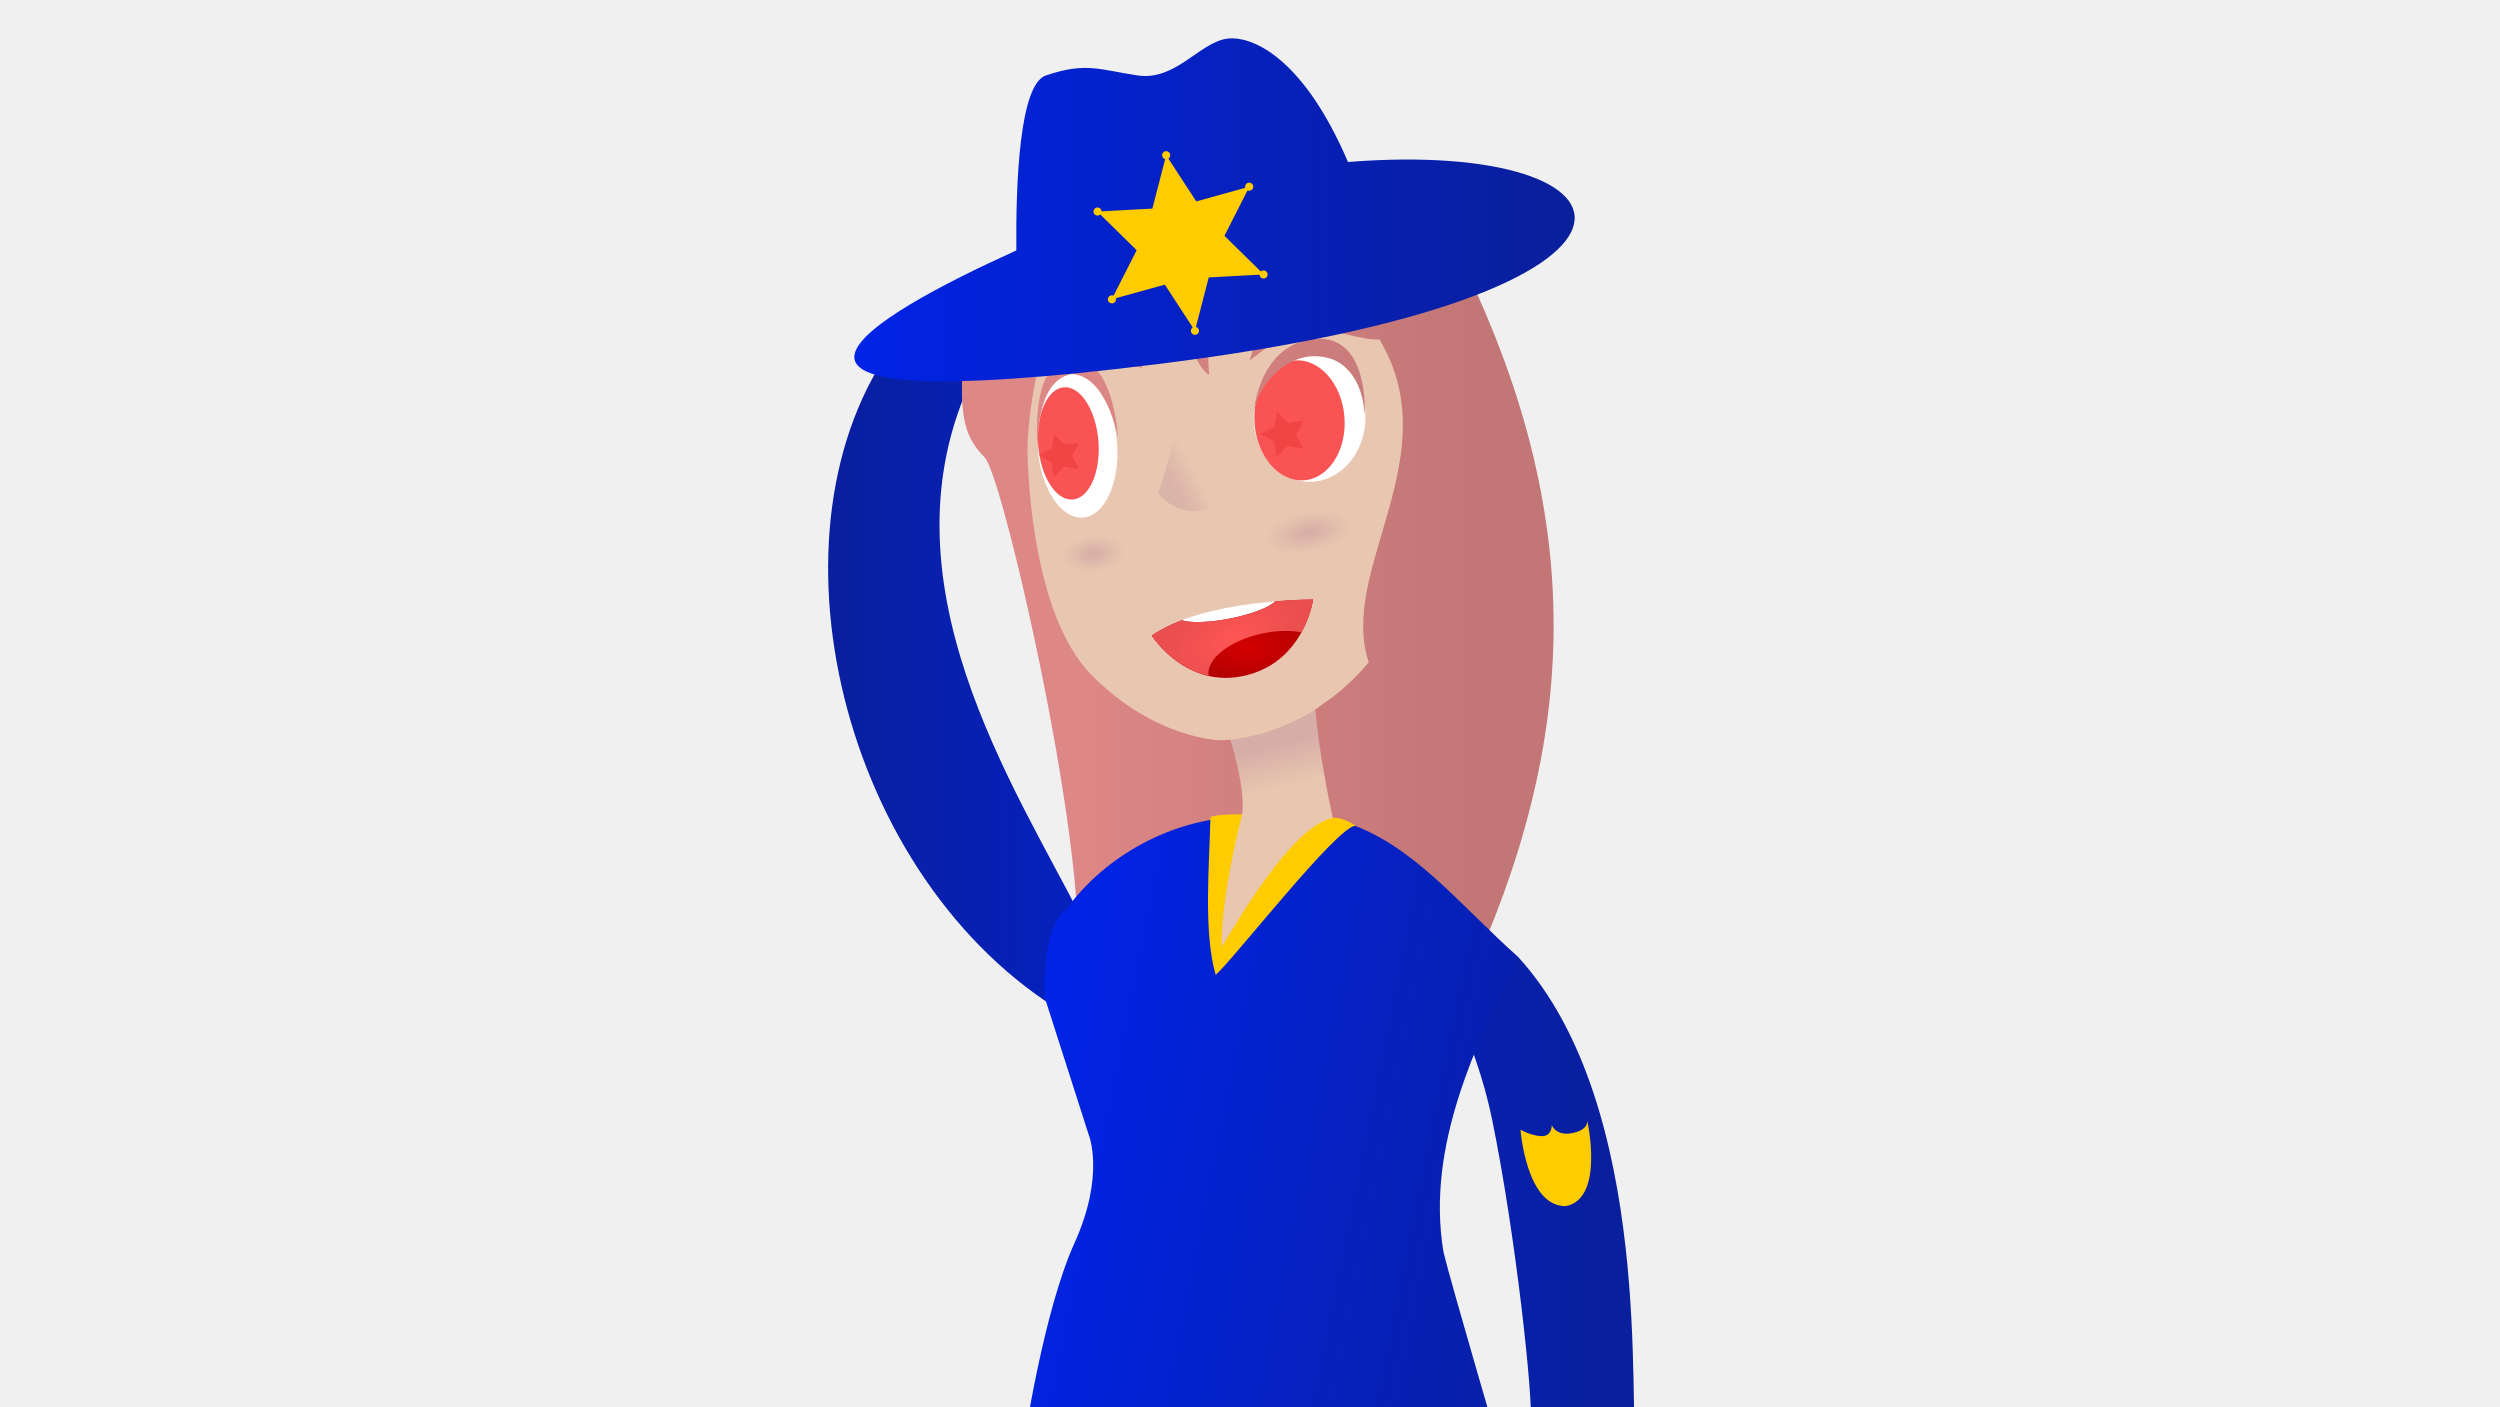
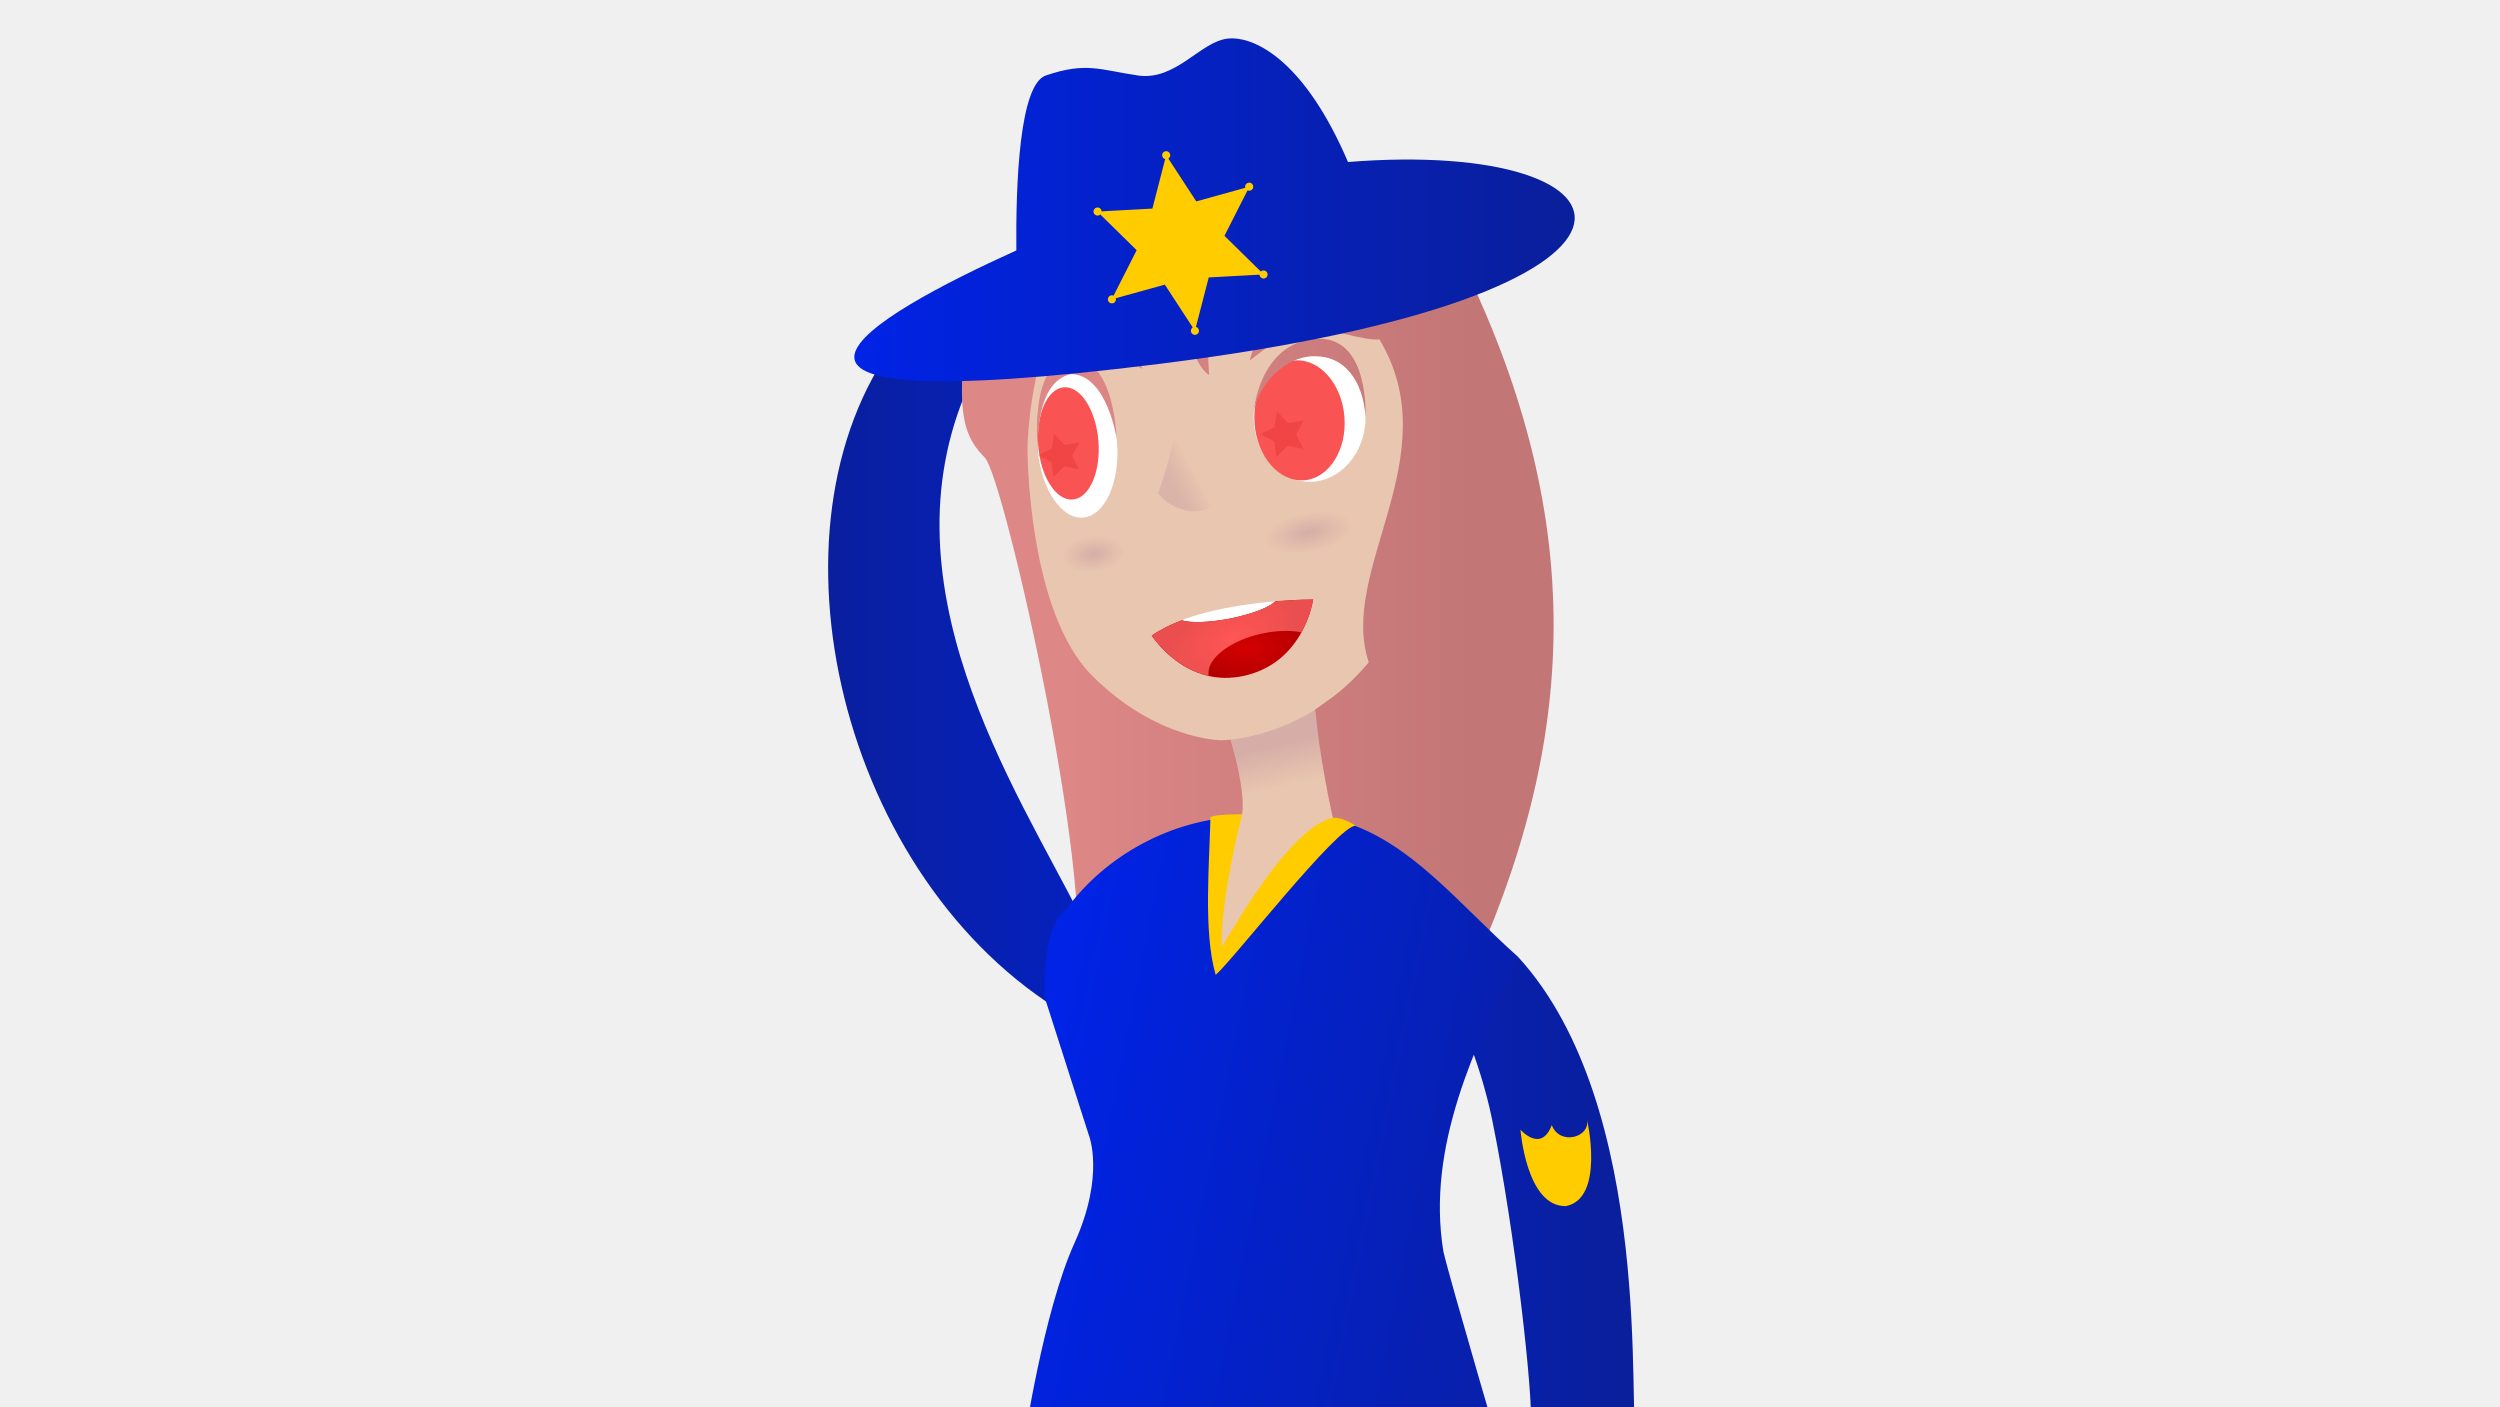
<svg xmlns="http://www.w3.org/2000/svg" xmlns:xlink="http://www.w3.org/1999/xlink" width="1920" height="1080" viewBox="0 0 508 285.75" version="1.1" id="svg8">
  <defs id="defs2">
    <linearGradient id="linearGradient948">
      <stop id="stop944" offset="0" style="stop-color:#de8787;stop-opacity:1;" />
      <stop id="stop946" offset="1" style="stop-color:#c27676;stop-opacity:1" />
    </linearGradient>
    <linearGradient id="linearGradient938">
      <stop style="stop-color:#de8787;stop-opacity:1;" offset="0" id="stop934" />
      <stop style="stop-color:#c27676;stop-opacity:1" offset="1" id="stop936" />
    </linearGradient>
    <linearGradient id="linearGradient4662">
      <stop style="stop-color:#803e80;stop-opacity:1;" offset="0" id="stop4658" />
      <stop style="stop-color:#803e80;stop-opacity:0;" offset="1" id="stop4660" />
    </linearGradient>
    <linearGradient id="linearGradient4652">
      <stop style="stop-color:#ff5555;stop-opacity:1;" offset="0" id="stop4648" />
      <stop style="stop-color:#ea4e4e;stop-opacity:1" offset="1" id="stop4650" />
    </linearGradient>
    <linearGradient id="linearGradient4634">
      <stop style="stop-color:#d40000;stop-opacity:1;" offset="0" id="stop4630" />
      <stop style="stop-color:#ab0000;stop-opacity:1" offset="1" id="stop4632" />
    </linearGradient>
    <linearGradient id="linearGradient4438">
      <stop id="stop4434" offset="0" style="stop-color:#e9c6af;stop-opacity:1" />
      <stop id="stop4436" offset="1" style="stop-color:#d6ada7;stop-opacity:0.729" />
    </linearGradient>
    <linearGradient id="linearGradient4401-3">
      <stop style="stop-color:#e9c6af;stop-opacity:1" offset="0" id="stop4397" />
      <stop style="stop-color:#d6ada7;stop-opacity:1" offset="1" id="stop4399" />
    </linearGradient>
    <linearGradient id="linearGradient4357">
      <stop style="stop-color:#0023e6;stop-opacity:1" offset="0" id="stop4353" />
      <stop style="stop-color:#0a1f9a;stop-opacity:1" offset="1" id="stop4355" />
    </linearGradient>
    <linearGradient id="linearGradient4349">
      <stop style="stop-color:#1d1d1d;stop-opacity:1" offset="0" id="stop4345" />
      <stop style="stop-color:#030303;stop-opacity:1" offset="1" id="stop4347" />
    </linearGradient>
    <linearGradient xlink:href="#linearGradient4349" id="linearGradient4351" x1="436.359" y1="440.434" x2="424.927" y2="331.505" gradientUnits="userSpaceOnUse" />
    <linearGradient xlink:href="#linearGradient4357" id="linearGradient4359" x1="377.64" y1="281.622" x2="487.082" y2="298.849" gradientUnits="userSpaceOnUse" gradientTransform="translate(-173.5667,30.69167)" />
    <linearGradient xlink:href="#linearGradient4401-3" id="linearGradient4403" x1="1633.152" y1="470.018" x2="1625.538" y2="437.594" gradientUnits="userSpaceOnUse" gradientTransform="matrix(0.2645833,0,0,0.2645833,-173.5667,41.94165)" />
    <linearGradient xlink:href="#linearGradient4438" id="linearGradient4427" x1="416.277" y1="73.186" x2="413.457" y2="76.158" gradientUnits="userSpaceOnUse" gradientTransform="matrix(1,0,0,1.974634,-173.5667,-42.84573)" />
    <radialGradient xlink:href="#linearGradient4634" id="radialGradient4638" cx="427.148" cy="108.958" fx="427.148" fy="108.958" r="16.398" gradientTransform="matrix(1,0,0,0.4861986,-173.5667,84.63888)" gradientUnits="userSpaceOnUse" />
    <radialGradient xlink:href="#linearGradient4652" id="radialGradient4656" cx="424.059" cy="104.793" fx="424.059" fy="104.793" r="16.398" gradientTransform="matrix(0.8060448,-0.3597159,0.193092,0.432677,-111.5528,242.6841)" gradientUnits="userSpaceOnUse" />
    <radialGradient xlink:href="#linearGradient4662" id="radialGradient4664" cx="379.697" cy="142.239" fx="379.697" fy="142.239" r="6.217" gradientTransform="matrix(1,0,0,0.5866666,-176.1524,64.93225)" gradientUnits="userSpaceOnUse" />
    <radialGradient xlink:href="#linearGradient4662" id="radialGradient4666" cx="415.291" cy="166.356" fx="415.291" fy="166.356" r="8.952" gradientTransform="matrix(1,0,0,0.4537037,-176.2293,87.62536)" gradientUnits="userSpaceOnUse" />
    <linearGradient xlink:href="#linearGradient4322" id="linearGradient4358" gradientUnits="userSpaceOnUse" x1="395.595" y1="109.93" x2="421.509" y2="109.93" gradientTransform="rotate(-129.1103,487.7633,170.0168)" />
    <linearGradient id="linearGradient4322">
      <stop style="stop-color:#d6ada7;stop-opacity:1;" offset="0" id="stop4318" />
      <stop style="stop-color:#e9c6af;stop-opacity:1" offset="1" id="stop4320" />
    </linearGradient>
    <linearGradient xlink:href="#linearGradient4322" id="linearGradient4397" gradientUnits="userSpaceOnUse" gradientTransform="rotate(-143.184,396.0469,217.0535)" x1="395.595" y1="109.93" x2="421.509" y2="109.93" />
    <linearGradient xlink:href="#linearGradient4357" id="linearGradient930" x1="381.719" y1="196.967" x2="506.254" y2="196.967" gradientUnits="userSpaceOnUse" />
    <linearGradient xlink:href="#linearGradient4357" id="linearGradient932" gradientUnits="userSpaceOnUse" x1="381.719" y1="196.967" x2="507.377" y2="222.037" />
    <linearGradient xlink:href="#linearGradient938" id="linearGradient940" x1="389.893" y1="130.491" x2="473.334" y2="130.491" gradientUnits="userSpaceOnUse" />
    <linearGradient xlink:href="#linearGradient948" id="linearGradient942" x1="389.893" y1="130.491" x2="473.334" y2="130.491" gradientUnits="userSpaceOnUse" />
    <linearGradient xlink:href="#linearGradient4357" id="linearGradient917" x1="1322.488" y1="-38.708" x2="1876.719" y2="-38.708" gradientUnits="userSpaceOnUse" gradientTransform="matrix(0.2645833,0,0,0.2645833,-176.373,58.77964)" />
    <linearGradient gradientTransform="matrix(-3.779528,0,0,3.779528,3169.877,-490.0638)" xlink:href="#linearGradient4357" id="linearGradient930-3" x1="381.719" y1="196.967" x2="506.254" y2="196.967" gradientUnits="userSpaceOnUse" />
    <linearGradient xlink:href="#linearGradient4357" id="linearGradient992" gradientUnits="userSpaceOnUse" gradientTransform="matrix(-0.4182177,0.9083468,0.9083468,0.4182177,390.3657,-363.1474)" x1="381.719" y1="196.967" x2="506.254" y2="196.967" />
    <linearGradient gradientTransform="matrix(-1,0,0,1,667.0008,-86.59852)" xlink:href="#linearGradient4357" id="linearGradient930-35" x1="381.719" y1="196.967" x2="506.254" y2="196.967" gradientUnits="userSpaceOnUse" />
    <linearGradient gradientTransform="translate(-195.752,-4.01399)" xlink:href="#linearGradient4357" id="linearGradient4359-1" x1="377.64" y1="281.622" x2="487.082" y2="298.849" gradientUnits="userSpaceOnUse" />
    <linearGradient xlink:href="#linearGradient4349" id="linearGradient1565" gradientUnits="userSpaceOnUse" x1="436.359" y1="440.434" x2="424.927" y2="331.505" gradientTransform="translate(-30.68254)" />
    <linearGradient xlink:href="#linearGradient4357" id="linearGradient1571" gradientUnits="userSpaceOnUse" x1="381.719" y1="196.967" x2="507.377" y2="222.037" />
    <linearGradient xlink:href="#linearGradient4357" id="linearGradient1573" gradientUnits="userSpaceOnUse" x1="381.719" y1="196.967" x2="506.254" y2="196.967" />
    <linearGradient xlink:href="#linearGradient938" id="linearGradient3806" gradientUnits="userSpaceOnUse" x1="389.893" y1="130.491" x2="473.334" y2="130.491" />
    <linearGradient xlink:href="#linearGradient948" id="linearGradient3808" gradientUnits="userSpaceOnUse" x1="389.893" y1="130.491" x2="473.334" y2="130.491" />
    <linearGradient xlink:href="#linearGradient948" id="linearGradient3810" gradientUnits="userSpaceOnUse" x1="389.893" y1="130.491" x2="473.334" y2="130.491" />
    <linearGradient xlink:href="#linearGradient948" id="linearGradient3812" gradientUnits="userSpaceOnUse" x1="389.893" y1="130.491" x2="473.334" y2="130.491" />
    <linearGradient xlink:href="#linearGradient948" id="linearGradient3814" gradientUnits="userSpaceOnUse" x1="389.893" y1="130.491" x2="473.334" y2="130.491" />
    <linearGradient xlink:href="#linearGradient948" id="linearGradient3816" gradientUnits="userSpaceOnUse" x1="389.893" y1="130.491" x2="473.334" y2="130.491" />
    <linearGradient xlink:href="#linearGradient948" id="linearGradient3818" gradientUnits="userSpaceOnUse" x1="389.893" y1="130.491" x2="473.334" y2="130.491" />
    <linearGradient xlink:href="#linearGradient948" id="linearGradient3820" gradientUnits="userSpaceOnUse" x1="389.893" y1="130.491" x2="473.334" y2="130.491" />
    <linearGradient xlink:href="#linearGradient4349" id="linearGradient3822" gradientUnits="userSpaceOnUse" x1="436.359" y1="440.434" x2="424.927" y2="331.505" />
    <linearGradient xlink:href="#linearGradient4349" id="linearGradient3824" gradientUnits="userSpaceOnUse" x1="436.359" y1="440.434" x2="424.927" y2="331.505" />
    <linearGradient xlink:href="#linearGradient4357" id="linearGradient3826" gradientUnits="userSpaceOnUse" x1="381.719" y1="196.967" x2="506.254" y2="196.967" />
  </defs>
  <g id="layer1" transform="translate(-0.06688221,-5.904097)">
    <path id="path4640-9" d="m 197.818,82.301 c -19.905,41.328 8.622,83.633 22.026,110.186 0,0 6.656,23.299 -7.228,16.916 C 168.517,179.499 153.776,107.727 184.879,71.821 Z" style="fill:url(#linearGradient930-35);fill-opacity:1;stroke:none;stroke-width:1.04px;stroke-linecap:butt;stroke-linejoin:miter;stroke-opacity:1" />
    <g id="g4585" style="fill:url(#linearGradient940);fill-opacity:1" transform="translate(-173.5667,30.69167)">
      <path id="path4610" d="m 388.515,25.291 c 0,0 -18.521,13.598 -19.224,24.148 -0.703,10.55 0.469,14.77 4.454,18.755 3.986,3.986 24.007,92.848 17.677,107.149 9.947,18.791 1.638,50.067 10.781,50.067 6.029,0 48.889,-35.598 66.98,-45.262 C 469.866,99.246 444.714,17.853 388.515,25.291 Z" style="fill:url(#linearGradient3806);fill-opacity:1;stroke:none;stroke-width:1.313px;stroke-linecap:butt;stroke-linejoin:miter;stroke-opacity:1" />
    </g>
    <path style="fill:url(#linearGradient4403);fill-opacity:1;stroke:none;stroke-width:1.313px;stroke-linecap:butt;stroke-linejoin:miter;stroke-opacity:1" d="m 262.741,145.975 c -5.625,0.097 -15.078,3.005 -15.078,3.005 0,0 5.802,15.086 4.807,22.38 3.917,-1.773 -32.21,13.737 -37.562,22.056 -6.81,12.439 25.174,24.115 37.957,27.026 12.784,2.911 27.731,-3.547 55.689,-20.08 -11.276,-10.07 -24.588,-21.589 -36.935,-26.698 -1.475,-5.482 -2.997,-17.319 -4.83,-26.168 -0.233,-1.166 -1.848,-1.558 -4.049,-1.52 z" id="path4612" />
    <path style="fill:#e9c6af;stroke:none;stroke-width:1.313px;stroke-linecap:butt;stroke-linejoin:miter;stroke-opacity:1" d="m 208.852,97.245 c 0,0 0,32.822 13.129,45.951 13.129,13.129 26.258,13.129 26.258,13.129 0,0 19.693,0 32.822,-19.693 13.129,-19.693 13.129,-52.515 13.129,-52.515 0,0 0,-32.822 -52.515,-32.822 -32.822,4e-5 -32.822,45.951 -32.822,45.951 z" id="path4487" />
    <ellipse ry="13.129" rx="11.37" cy="90.68" cx="266.174" id="ellipse4497" style="fill:#ffffff;fill-opacity:1;stroke:none;stroke-width:5.332;stroke-linecap:round;stroke-linejoin:round;stroke-miterlimit:4;stroke-dasharray:none;stroke-opacity:1;paint-order:stroke fill markers" />
    <path style="fill:none;fill-opacity:1;stroke:none;stroke-width:0.873;stroke-linecap:butt;stroke-linejoin:miter;stroke-miterlimit:4;stroke-dasharray:none;stroke-opacity:1" d="m 238.019,84.033 c 0,0 1.025,13.061 -2.645,22.11 9.738,-3.759 13.061,-1.025 13.061,-1.025" id="path4489" />
    <ellipse ry="14.681" rx="8.094" cy="113.282" cx="210.763" id="ellipse4499" style="fill:#ffffff;fill-opacity:1;stroke:none;stroke-width:5.827;stroke-linecap:round;stroke-linejoin:round;stroke-miterlimit:4;stroke-dasharray:none;stroke-opacity:1;paint-order:stroke fill markers" transform="rotate(-4.488558)" />
    <ellipse style="fill:#f95353;fill-opacity:1;stroke:none;stroke-width:4.478;stroke-linecap:round;stroke-linejoin:round;stroke-miterlimit:4;stroke-dasharray:none;stroke-opacity:1;paint-order:stroke fill markers" id="path4491" cx="208.967" cy="112.704" rx="6.136" ry="11.437" transform="rotate(-4.488558)" />
    <ellipse style="fill:#f95353;fill-opacity:1;stroke:none;stroke-width:4.615;stroke-linecap:round;stroke-linejoin:round;stroke-miterlimit:4;stroke-dasharray:none;stroke-opacity:1;paint-order:stroke fill markers" id="path4493" cx="256.169" cy="111.715" rx="9.157" ry="12.209" transform="rotate(-4.488558)" />
    <path style="fill:none;stroke:none;stroke-width:1.468px;stroke-linecap:butt;stroke-linejoin:miter;stroke-opacity:1" d="m 252.185,89.364 1.886,0.442" id="path4507" />
    <path id="path4511" d="m 209.001,93.936 1.31,0.487" style="fill:none;stroke:none;stroke-width:1.217px;stroke-linecap:butt;stroke-linejoin:miter;stroke-opacity:1" />
    <g id="g4581" style="fill:url(#linearGradient942);fill-opacity:1" transform="translate(-173.5667,30.69167)">
-       <path id="path4505" d="m 428.377,58.735 c 1.449,-6.393 6.86,-10.825 11.749,-11.129 10.812,-0.454 10.816,12.165 10.816,12.165 0,0 1.12,-16.645 -10.113,-15.697 -11.233,0.947 -12.452,14.662 -12.452,14.662 z" style="fill:url(#linearGradient3808);fill-opacity:1;stroke:none;stroke-width:1.468px;stroke-linecap:butt;stroke-linejoin:miter;stroke-opacity:1" />
-       <path style="fill:url(#linearGradient3810);fill-opacity:1;stroke:none;stroke-width:1.396px;stroke-linecap:butt;stroke-linejoin:miter;stroke-opacity:1" d="m 384.588,67.722 c 0,0 -1.225,-15.001 6.781,-16.501 7.18,0.238 9.431,12.927 9.431,12.927 0,0 -0.77,-16.782 -9.625,-16.012 -8.855,0.77 -6.588,19.586 -6.588,19.586 z" id="path4509" />
+       <path id="path4505" d="m 428.377,58.735 c 1.449,-6.393 6.86,-10.825 11.749,-11.129 10.812,-0.454 10.98,12.515 10.98,12.515 0,0 0.956,-16.995 -10.277,-16.048 -11.233,0.947 -12.452,14.662 -12.452,14.662 z" style="fill:url(#linearGradient3808);fill-opacity:1;stroke:none;stroke-width:1.468px;stroke-linecap:butt;stroke-linejoin:miter;stroke-opacity:1" />
+       <path style="fill:url(#linearGradient3810);fill-opacity:1;stroke:none;stroke-width:1.396px;stroke-linecap:butt;stroke-linejoin:miter;stroke-opacity:1" d="m 384.588,67.722 c 0,0 -1.225,-15.001 6.781,-16.501 7.18,0.238 9.162,13.02 9.162,13.02 0,0 -0.501,-16.876 -9.356,-16.105 -8.855,0.77 -6.588,19.586 -6.588,19.586 z" id="path4509" />
      <path id="path4513" d="m 385.561,46.071 c 7.902,-2.323 13.095,0.16 20.217,4.084 0,0 -3.148,-8.12 -10.877,-9.466 -7.729,-1.346 -9.34,5.382 -9.34,5.382 z" style="fill:url(#linearGradient3812);fill-opacity:1;stroke:none;stroke-width:1.468px;stroke-linecap:butt;stroke-linejoin:miter;stroke-opacity:1" />
      <path style="fill:url(#linearGradient3814);fill-opacity:1;stroke:none;stroke-width:1.468px;stroke-linecap:butt;stroke-linejoin:miter;stroke-opacity:1" d="m 446.917,41.254 c -8.168,-1.061 -12.91,2.201 -19.332,7.189 0,0 1.842,-8.512 9.267,-11.047 7.425,-2.535 10.065,3.859 10.065,3.859 z" id="path4515" />
      <path id="path4538" d="m 411.959,32.324 c 0,0 3.165,16.645 7.385,19.107 -1.289,-14.301 4.103,-16.997 4.103,-16.997 0,0 -5.744,-14.418 -11.488,-2.11 z" style="fill:url(#linearGradient3816);fill-opacity:1;stroke:none;stroke-width:1.313px;stroke-linecap:butt;stroke-linejoin:miter;stroke-opacity:1" />
      <path id="path4540" d="m 419.461,34.552 c 0,0 29.891,10.433 34.463,9.612 14.235,23.762 -8.558,46.949 -2.125,65.729 -5.921,6.578 -8.238,7.399 -10.863,9.493 0.603,8.685 3.428,21.98 4.05,24.113 1.641,5.627 24.196,36.65 24.196,36.65 24.393,-49.795 28.179,-95.408 2.794,-149.114 -6.447,-12.543 -39.621,-18.521 -47.475,-15.004 -7.854,3.517 -5.041,18.521 -5.041,18.521 z" style="fill:url(#linearGradient3818);fill-opacity:1;stroke:none;stroke-width:1.313px;stroke-linecap:butt;stroke-linejoin:miter;stroke-opacity:1" />
      <path id="path4554" d="m 419.461,34.552 c 0,0 -25.173,2.265 -37.02,12.822 -3.582,-1.073 -0.299,-12.031 4.244,-19.902 2.702,-4.681 6.955,-8.731 12.89,-9.967 15.915,-3.316 26.856,2.652 26.856,2.652 z" style="fill:url(#linearGradient3820);fill-opacity:1;stroke:none;stroke-width:1.313px;stroke-linecap:butt;stroke-linejoin:miter;stroke-opacity:1" />
    </g>
    <path style="fill:#ffffff;fill-opacity:1;stroke:none;stroke-width:0.43;stroke-linecap:round;stroke-linejoin:round;stroke-miterlimit:4;stroke-dasharray:none;stroke-opacity:1" d="m 234.094,135.056 c 0,0 6.95,11.011 19.054,8.121 12.104,-2.889 13.744,-15.462 13.744,-15.462 0,0 -22.334,-0.078 -32.798,7.341 z" id="path4598" />
    <path style="fill:url(#radialGradient4638);fill-opacity:1;stroke:none;stroke-width:0.43;stroke-linecap:round;stroke-linejoin:round;stroke-miterlimit:4;stroke-dasharray:none;stroke-opacity:1" d="m 266.891,127.715 c 0,0 -3.173,-0.007 -7.682,0.374 a 2.528,10.444 79.067 0 1 -9.347,3.528 2.528,10.444 79.067 0 1 -9.667,0.326 c -2.254,0.857 -4.35,1.872 -6.1,3.113 0,0 6.948,11.01 19.052,8.121 12.104,-2.889 13.744,-15.462 13.744,-15.462 z" id="path4602" />
    <path style="fill:url(#radialGradient4656);fill-opacity:1;stroke:none;stroke-width:0.43;stroke-linecap:round;stroke-linejoin:round;stroke-miterlimit:4;stroke-dasharray:none;stroke-opacity:1" d="m 266.891,127.715 c 0,0 -3.173,-0.007 -7.682,0.374 a 2.528,10.444 79.067 0 1 -9.347,3.528 2.528,10.444 79.067 0 1 -9.667,0.326 c -2.254,0.857 -4.35,1.872 -6.1,3.113 0,0 4.147,6.527 11.59,8.198 a 6.154,12.309 77.549 0 1 10.703,-8.585 6.154,12.309 77.549 0 1 8.152,-0.277 c 1.937,-3.517 2.351,-6.677 2.351,-6.677 z" id="path4605" />
    <path id="path4489-5" d="m 239.361,91.512 c -1.169,5.515 -2.498,10.614 -3.987,14.631 2.601,3.355 8.41,5.102 11.139,2.229 0.353,-0.401 1.07,-12.328 0.192,-18.768" style="fill:url(#linearGradient4427);fill-opacity:1;stroke:none;stroke-width:1.227;stroke-linecap:butt;stroke-linejoin:miter;stroke-miterlimit:4;stroke-dasharray:none;stroke-opacity:1" />
    <path style="fill:url(#linearGradient917);fill-opacity:1;stroke:none;stroke-width:0.265px;stroke-linecap:butt;stroke-linejoin:miter;stroke-opacity:1" d="m 250.584,13.699 c -0.411,-0.01 -0.793,0.012 -1.144,0.058 -5.613,0.748 -10.477,8.606 -18.148,7.483 -7.671,-1.123 -10.477,-2.806 -18.709,0 -5.362,1.828 -6.119,21.825 -5.996,35.552 -29.599,13.39 -67.695,35.136 28.998,23.062 111.586,-13.935 99.808,-45.907 38.393,-41.032 -8.569,-20.034 -18.236,-25.004 -23.394,-25.124 z" id="path906" />
    <path style="opacity:1;fill:#ffcc00;fill-opacity:1;stroke:none;stroke-width:0.822;stroke-opacity:1" d="m 236.901,36.633 a 0.822,0.822 0 0 0 -0.678,0.944 0.822,0.822 0 0 0 0.606,0.662 l -2.598,10.051 -10.323,0.558 a 0.822,0.822 0 0 0 -0.009,-0.093 0.822,0.822 0 0 0 -0.944,-0.678 0.822,0.822 0 0 0 -0.678,0.944 0.822,0.822 0 0 0 0.944,0.678 0.822,0.822 0 0 0 0.429,-0.21 l 7.386,7.256 -4.685,9.233 a 0.822,0.822 0 0 0 -0.474,-0.062 0.822,0.822 0 0 0 -0.678,0.944 0.822,0.822 0 0 0 0.944,0.678 0.822,0.822 0 0 0 0.678,-0.944 0.822,0.822 0 0 0 -0.021,-0.091 l 9.961,-2.765 5.669,8.697 a 0.822,0.822 0 0 0 -0.363,0.821 0.822,0.822 0 0 0 0.944,0.678 0.822,0.822 0 0 0 0.678,-0.944 0.822,0.822 0 0 0 -0.606,-0.662 l 2.598,-10.051 10.323,-0.558 a 0.822,0.822 0 0 0 0.009,0.093 0.822,0.822 0 0 0 0.944,0.678 0.822,0.822 0 0 0 0.678,-0.944 0.822,0.822 0 0 0 -0.944,-0.678 0.822,0.822 0 0 0 -0.429,0.21 l -7.386,-7.256 4.685,-9.233 a 0.822,0.822 0 0 0 0.474,0.062 0.822,0.822 0 0 0 0.678,-0.944 0.822,0.822 0 0 0 -0.944,-0.678 0.822,0.822 0 0 0 -0.678,0.944 0.822,0.822 0 0 0 0.021,0.091 l -9.961,2.765 -5.669,-8.697 a 0.822,0.822 0 0 0 0.363,-0.821 0.822,0.822 0 0 0 -0.944,-0.678 z" id="path1035" />
    <path style="opacity:0.186;fill:#d00000;fill-opacity:1;stroke:none;stroke-width:1.285;stroke-linecap:round;stroke-linejoin:round;stroke-miterlimit:4;stroke-dasharray:none;stroke-opacity:1;paint-order:stroke fill markers" d="m 264.902,97.105 c -1.062,-0.199 -2.123,-0.397 -3.185,-0.596 -0.766,0.762 -1.531,1.524 -2.297,2.286 -0.139,-1.071 -0.278,-2.142 -0.417,-3.213 -0.961,-0.493 -1.922,-0.985 -2.884,-1.478 0.976,-0.463 1.951,-0.927 2.927,-1.39 0.172,-1.066 0.343,-2.133 0.515,-3.199 0.742,0.785 1.484,1.57 2.226,2.354 1.067,-0.167 2.134,-0.333 3.202,-0.5 -0.517,0.948 -1.034,1.897 -1.551,2.845 0.488,0.964 0.976,1.927 1.464,2.891 z" id="path4556" />
    <path id="path4575" d="m 219.299,101.243 c -1.001,-0.187 -2.001,-0.374 -3.002,-0.562 -0.722,0.718 -1.443,1.436 -2.165,2.155 -0.131,-1.01 -0.262,-2.019 -0.393,-3.029 -0.906,-0.465 -1.812,-0.929 -2.718,-1.393 0.92,-0.436 1.839,-0.873 2.759,-1.31 0.162,-1.005 0.323,-2.01 0.485,-3.016 0.7,0.74 1.399,1.48 2.098,2.219 1.006,-0.157 2.012,-0.314 3.018,-0.471 -0.487,0.894 -0.975,1.788 -1.462,2.682 0.46,0.908 0.92,1.816 1.38,2.725 z" style="opacity:0.186;fill:#d00000;fill-opacity:1;stroke:none;stroke-width:1.211;stroke-linecap:round;stroke-linejoin:round;stroke-miterlimit:4;stroke-dasharray:none;stroke-opacity:1;paint-order:stroke fill markers" />
  </g>
  <g id="layer3" transform="translate(-0.06688221,5.345883)">
    <path style="fill:#000000;fill-opacity:1;stroke:#000000;stroke-width:0.265px;stroke-linecap:butt;stroke-linejoin:miter;stroke-opacity:1" d="m 311.759,299.388 20.935,4.301 2.442,51.417 -6.861,-1.079 -1.457,-40.707 -14.955,-6.479 z" id="path969" />
    <path style="fill:url(#linearGradient4397);fill-opacity:1;stroke:none;stroke-width:0.265px;stroke-linecap:butt;stroke-linejoin:miter;stroke-opacity:1" d="m 314.826,283.072 c 0,0 -0.822,14.559 -3.224,19.913 -0.579,1.291 -2.173,6.27 -1.326,6.613 0.974,0.395 3.375,-5.013 5.096,-4.476 2.164,0.593 -3.075,7.275 0.137,8.01 2.076,0.882 2.983,-6.882 3.766,-6.839 0.836,0.046 -2.603,6.889 0.094,7.665 1.891,0.544 3.118,-6.09 3.745,-6.215 0.534,-0.107 -0.958,4.881 0.871,5.314 1.17,0.278 1.832,-2.013 2.427,-3.679 1.894,-5.302 1.5,-10.256 1.5,-10.256 0,0 1.28,5.066 3.246,4.942 1.966,-0.124 -0.572,-5.741 -1.509,-8.491 -0.936,-2.751 -0.671,-17.86 -0.671,-17.86 z" id="path4352" />
    <g id="g4311" style="fill:url(#linearGradient4351);fill-opacity:1;stroke:none" transform="translate(-173.5667,30.69167)">
      <path style="fill:url(#linearGradient3822);fill-opacity:1;stroke:none;stroke-width:0.405px;stroke-linecap:butt;stroke-linejoin:miter;stroke-opacity:1" d="m 427.51,282.317 c 0,0 2.585,55.114 3.234,66.116 0.654,11.087 13.128,106.122 21.362,108.067 8.234,1.945 17.687,1.468 17.543,-4.893 -0.144,-6.361 0.573,-82.463 -1.931,-94.229 -2.504,-11.766 11.979,-81.218 11.979,-81.218 z" id="path4300" />
      <path id="path4298" d="m 385.769,278.959 c 0,0 -8.292,64.874 -6.657,75.913 1.81,12.22 19.274,98.502 27.622,100.818 8.348,2.316 17.845,2.279 17.496,-4.059 -0.349,-6.337 -7.585,-86.749 -10.482,-98.575 -2.896,-11.826 13.761,-70.739 13.761,-70.739 z" style="fill:url(#linearGradient3824);fill-opacity:1;stroke:none;stroke-width:0.405px;stroke-linecap:butt;stroke-linejoin:miter;stroke-opacity:1" />
    </g>
    <path style="fill:url(#linearGradient4359);fill-opacity:1;stroke:none;stroke-width:0.304px;stroke-linecap:butt;stroke-linejoin:miter;stroke-opacity:1" d="m 208.152,287.702 c 0,0 -9.224,142.583 -6.152,150.263 3.072,7.68 97.996,12.118 106.29,10.889 8.295,-1.229 -1.867,-154.208 -1.867,-154.208 z" id="path4708" />
    <g id="g4335" style="fill:#0322cd;fill-opacity:1" transform="translate(-173.5667,30.69167)">
      <path id="path4302" d="m 365.705,482.019 c 4.991,0.371 36.726,1.195 38.349,0.128 4.879,-8.229 8.161,0.595 9.12,0.466 1.396,-0.252 14.055,0.14 14.21,-1.636 0.155,-1.776 2.998,-26.869 0.948,-30.334 -0.305,-0.516 1.001,-8.64 -3.467,-11.669 -10.06,-6.82 -21.061,-0.719 -26.14,0.824 -2.658,0.808 3.091,11.274 3.901,14.199 -6.325,16.655 -31.775,18.257 -45.84,12.548 -3.161,7.367 5.284,14.974 8.918,15.473 z" style="fill:#0322cd;fill-opacity:1;stroke:none;stroke-width:0.291px;stroke-linecap:butt;stroke-linejoin:miter;stroke-opacity:1" />
      <path style="fill:#0322cd;fill-opacity:1;stroke:none;stroke-width:0.291px;stroke-linecap:butt;stroke-linejoin:miter;stroke-opacity:1" d="m 458.992,483.604 c 1.396,-0.252 15.287,-0.851 15.442,-2.627 0.155,-1.776 2.998,-26.869 0.948,-30.334 -0.305,-0.516 0.737,-7.726 -2.071,-12.336 -10.539,-17.305 -24.102,-1.191 -29.181,0.353 -2.658,0.808 2.253,13.144 3.064,16.07 -15.337,34.874 -15.83,24.744 11.797,28.875 z" id="path4306" />
    </g>
    <g id="g4372" style="fill:url(#linearGradient930);fill-opacity:1" transform="translate(-173.5667,30.69167)">
      <path id="path4640" d="m 469.182,168.899 c 0,0 4.986,9.566 7.672,22.67 4.745,23.145 8.36,56.501 7.83,61.769 -0.83,8.25 23.302,9.743 21.47,4.108 -1.832,-5.634 3.933,-68.418 -24.033,-99.027 z" style="fill:url(#linearGradient3826);fill-opacity:1;stroke:none;stroke-width:1.04px;stroke-linecap:butt;stroke-linejoin:miter;stroke-opacity:1" />
      <path id="path4617" d="m 425.241,129.98 c -13.211,0.452 -26.931,7.63 -35.005,18.845 -0.731,0.568 -1.408,1.371 -2.035,2.454 -2.03,3.507 -2.81,12.662 -2.018,16.182 l 8.666,27.049 c 0,0 3.414,8.141 -2.889,22.059 -6.303,13.918 -10.241,40.442 -10.241,40.442 32.821,4.839 65.218,5.789 98.271,6.944 0,0 -11.743,-39.901 -13.056,-45.678 -3.515,-21.374 6.516,-41.826 15.187,-59.856 -12.301,-10.985 -21.609,-23.173 -35.479,-27.469 -2.574,-0.797 -25.247,26.957 -25.247,26.957 -1.466,-9.061 0.912,-18.107 3.845,-27.928 z" style="fill:url(#linearGradient932);fill-opacity:1;stroke:none;stroke-width:1.04px;stroke-linecap:butt;stroke-linejoin:miter;stroke-opacity:1" />
    </g>
    <path style="fill:#ffcc00;fill-opacity:1;stroke:none;stroke-width:1.04px;stroke-linecap:butt;stroke-linejoin:miter;stroke-opacity:1" d="m 247.092,192.75 c 3.414,-2.889 24.939,-30.575 28.484,-30.312 -1.596,-0.978 -3.641,-1.906 -5.039,-1.524 -8.352,2.281 -18.872,20.751 -22.244,26.2 -0.136,-9.588 3.371,-23.805 4.178,-27.005 -3.019,0.028 -5.075,0.085 -6.443,0.559 -0.186,9.164 -1.488,23.396 1.064,32.081 z" id="path4644" />
    <path style="fill:none;stroke:none;stroke-width:2.818;stroke-linecap:square;stroke-linejoin:bevel;stroke-miterlimit:4;stroke-dasharray:none;stroke-opacity:1;paint-order:stroke fill markers" d="m 209.573,287.853 c 0,0 42.229,5.112 95.279,6.853 0.044,0.001 0.013,-9e-4 0.156,-0.031" id="path4315" />
    <path style="fill:none;fill-opacity:1;stroke:#ffcc00;stroke-width:2.818;stroke-linecap:square;stroke-linejoin:bevel;stroke-miterlimit:4;stroke-dasharray:none;stroke-opacity:1;paint-order:stroke fill markers" d="m 209.573,287.853 c 0,0 42.229,5.112 95.279,6.853 0.043,0.003 0.013,-7.7e-4 0.156,-0.031" id="path4315-3" />
    <g transform="translate(-195.3772,31.36092)" id="g4372-3" style="fill:url(#linearGradient1573);fill-opacity:1" />
    <circle style="opacity:1;fill:none;fill-opacity:1;stroke:#a1a1a1;stroke-width:0.765;stroke-miterlimit:4;stroke-dasharray:none;stroke-opacity:1" id="path986" cx="276.655" cy="297.888" r="4.465" />
    <circle r="4.465" cy="295.771" cx="290.149" id="circle988" style="opacity:1;fill:none;fill-opacity:1;stroke:#a1a1a1;stroke-width:0.765;stroke-miterlimit:4;stroke-dasharray:none;stroke-opacity:1" />
    <circle style="opacity:1;fill:none;fill-opacity:1;stroke:#a1a1a1;stroke-width:0.274;stroke-miterlimit:4;stroke-dasharray:none;stroke-opacity:1" id="circle990" cx="285.188" cy="292.464" r="1.601" />
    <circle r="1.601" cy="291.802" cx="283.518" id="circle992" style="opacity:1;fill:none;fill-opacity:1;stroke:#a1a1a1;stroke-width:0.274;stroke-miterlimit:4;stroke-dasharray:none;stroke-opacity:1" />
    <circle style="opacity:1;fill:none;fill-opacity:1;stroke:#a1a1a1;stroke-width:0.274;stroke-miterlimit:4;stroke-dasharray:none;stroke-opacity:1" id="circle994" cx="277.234" cy="292.05" r="1.601" />
    <circle r="1.601" cy="291.257" cx="278.838" id="circle998" style="opacity:1;fill:none;fill-opacity:1;stroke:#a1a1a1;stroke-width:0.274;stroke-miterlimit:4;stroke-dasharray:none;stroke-opacity:1" />
    <circle style="opacity:1;fill:none;fill-opacity:1;stroke:#a1a1a1;stroke-width:0.274;stroke-miterlimit:4;stroke-dasharray:none;stroke-opacity:1" id="circle1000" cx="281.153" cy="290.744" r="1.601" />
-     <path style="fill:#ffcc00;fill-opacity:1;stroke:none;stroke-width:0.265px;stroke-linecap:butt;stroke-linejoin:miter;stroke-opacity:1" d="m 309.029,224.207 c 0,0 2.152,1.263 4.303,1.31 2.152,0.047 2.058,-2.245 2.058,-2.245 0,0 0.842,2.385 4.35,1.59 3.508,-0.795 2.806,-2.76 2.806,-2.76 0,0 3.695,16.09 -4.303,17.633 -8.045,0.14 -9.214,-15.528 -9.214,-15.528 z" id="path1002" />
+     <path style="fill:#ffcc00;fill-opacity:1;stroke:none;stroke-width:0.265px;stroke-linecap:butt;stroke-linejoin:miter;stroke-opacity:1" d="m 309.029,224.207 c 0,0 4.178,4.817 6.361,-0.935 1.622,4.286 7.932,2.47 7.156,-1.169 0,0 3.695,16.09 -4.303,17.633 -8.045,0.14 -9.214,-15.528 -9.214,-15.528 z" id="path1002" />
  </g>
  <g id="layer2" style="opacity:0.186" transform="translate(-0.06688221,-5.904097)">
    <ellipse style="fill:url(#radialGradient4666);fill-opacity:1;stroke:none;stroke-width:0.873;stroke-linecap:round;stroke-linejoin:round;stroke-miterlimit:4;stroke-dasharray:none;stroke-opacity:0.522;paint-order:stroke fill markers" id="path4577" cx="239.061" cy="163.101" rx="8.952" ry="4.062" transform="rotate(-11.08575)" />
    <ellipse style="fill:url(#radialGradient4664);fill-opacity:1;stroke:none;stroke-width:0.873;stroke-linecap:round;stroke-linejoin:round;stroke-miterlimit:4;stroke-dasharray:none;stroke-opacity:0.522;paint-order:stroke fill markers" id="path4579" cx="203.544" cy="148.379" rx="6.217" ry="3.647" transform="rotate(-8.031536)" />
  </g>
</svg>
